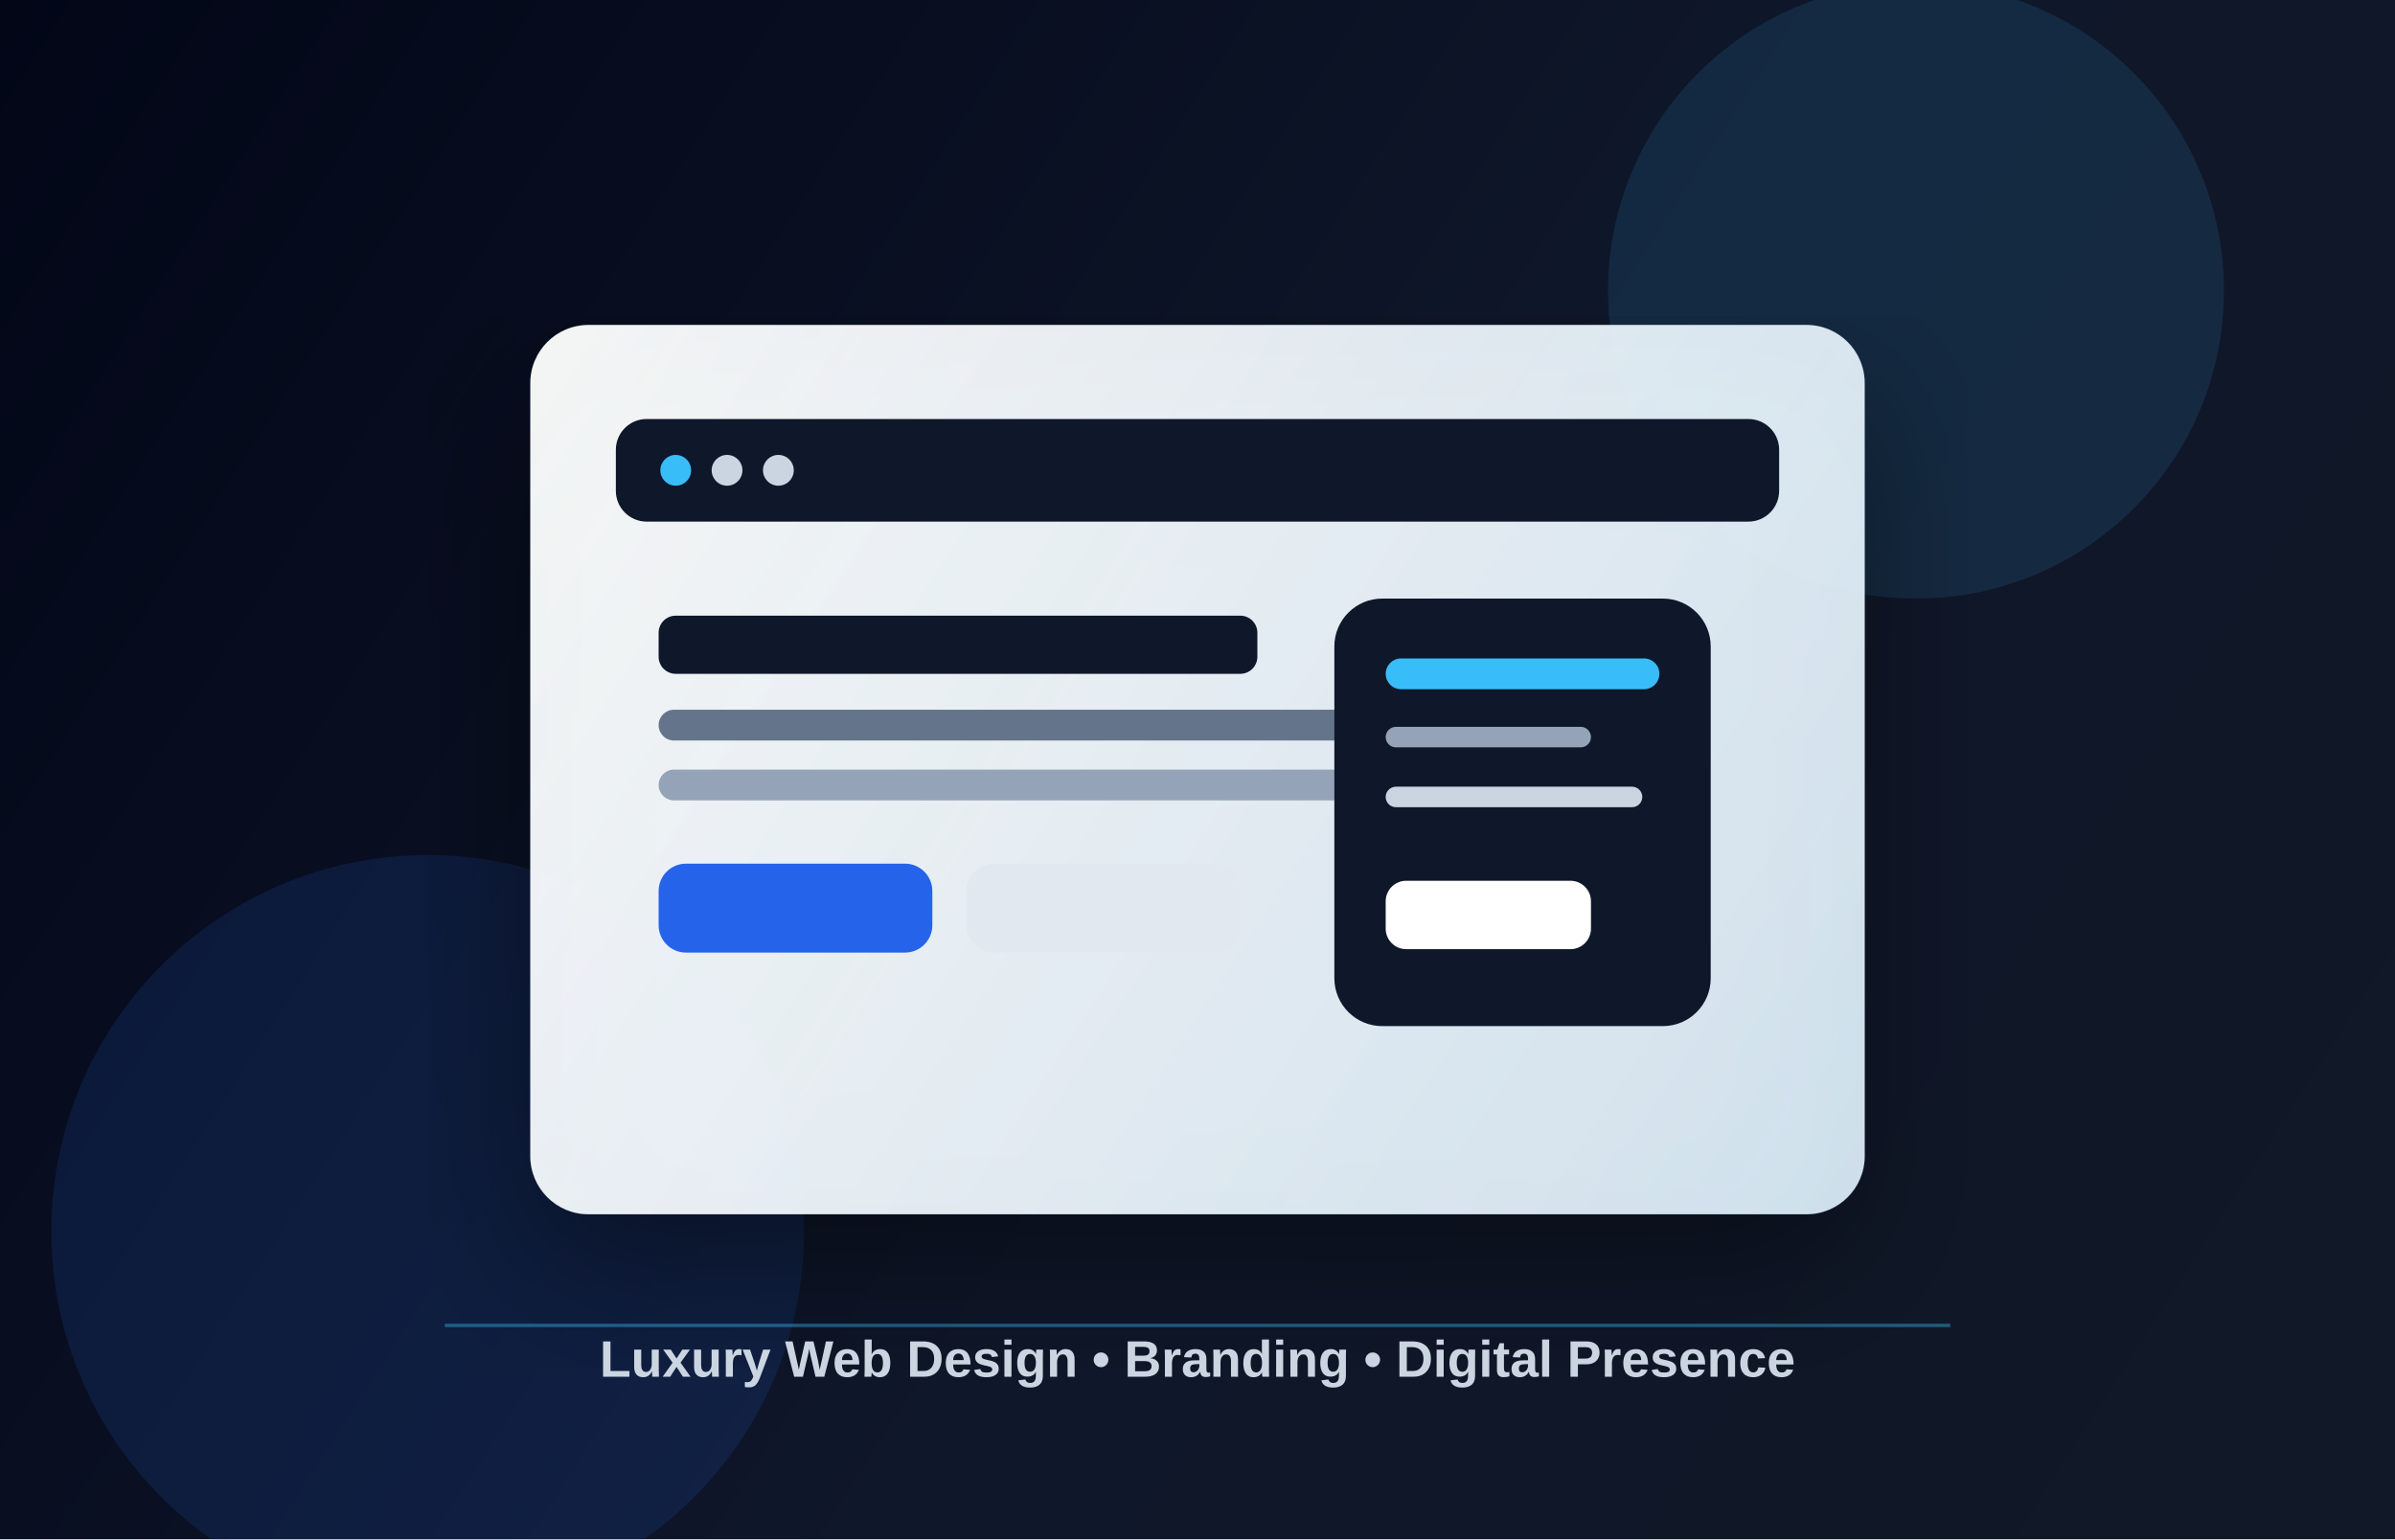
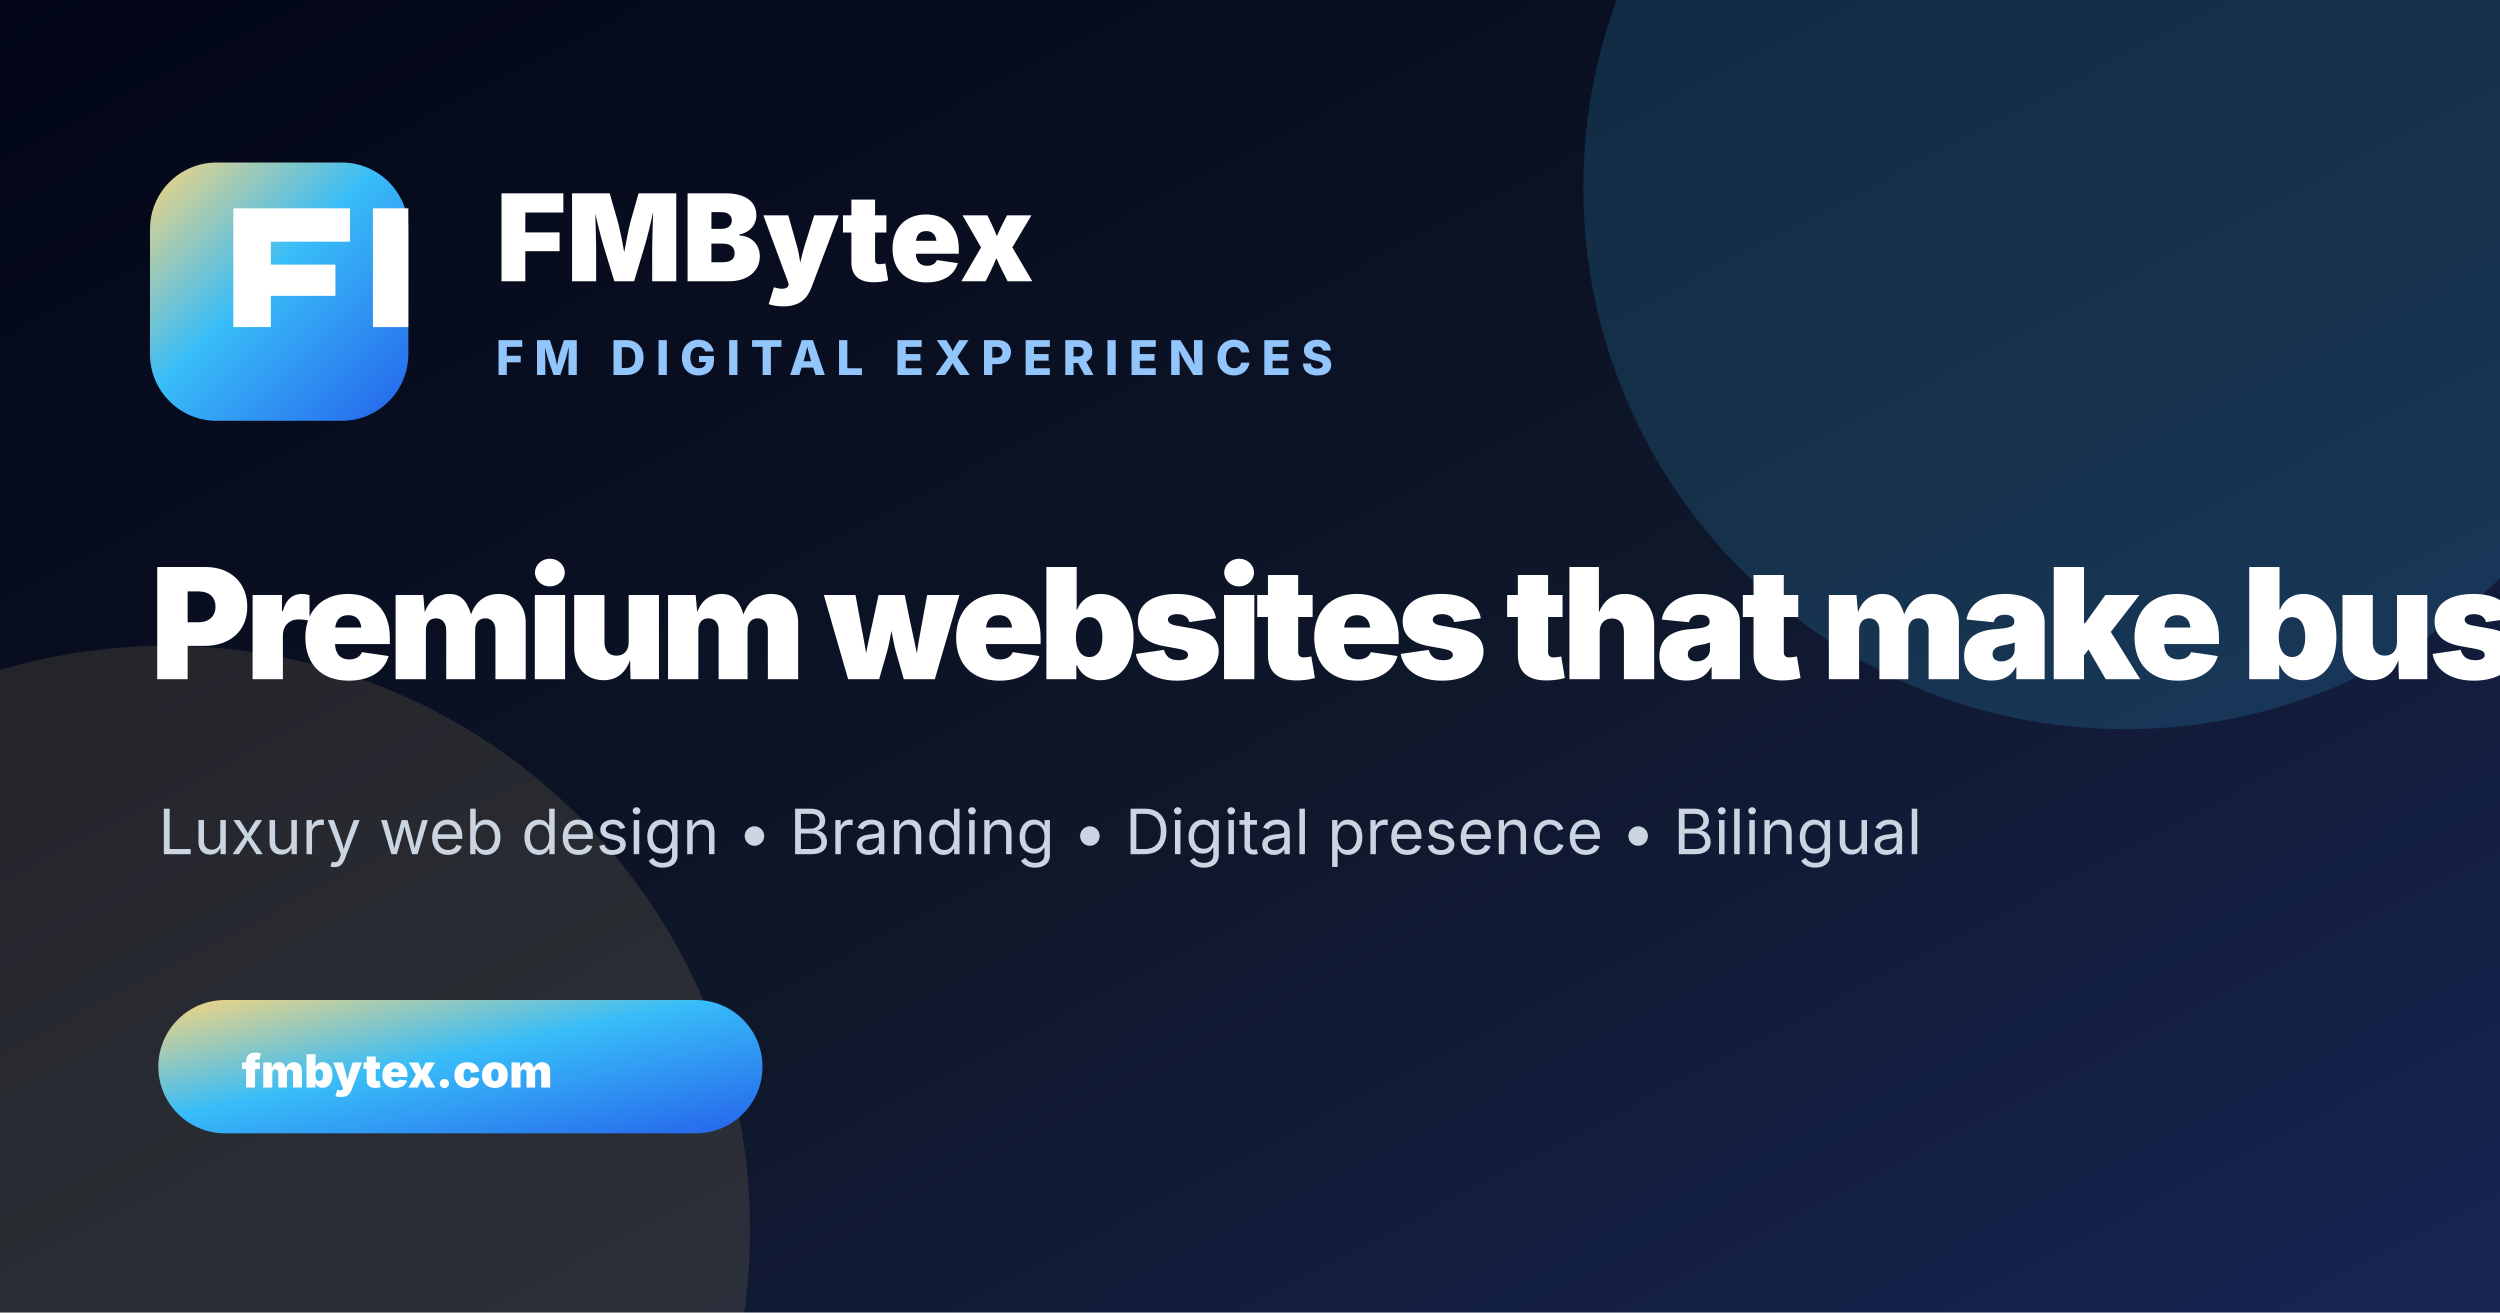
- <svg xmlns="http://www.w3.org/2000/svg" width="1400" height="900" viewBox="0 0 1400 900" fill="none">
+ <svg xmlns="http://www.w3.org/2000/svg" width="1200" height="630" viewBox="0 0 1200 630">
  <defs>
-     <linearGradient id="bg" x1="0" y1="0" x2="1400" y2="900" gradientUnits="userSpaceOnUse">
-       <stop stop-color="#020617" />
-       <stop offset="0.55" stop-color="#0F172A" />
-       <stop offset="1" stop-color="#111827" />
+     <linearGradient id="bg" x1="0" y1="0" x2="1" y2="1">
+       <stop offset="0" stop-color="#020617" />
+       <stop offset=".55" stop-color="#0f172a" />
+       <stop offset="1" stop-color="#172554" />
    </linearGradient>
-     <linearGradient id="card" x1="320" y1="210" x2="1090" y2="710" gradientUnits="userSpaceOnUse">
-       <stop stop-color="#FFFFFF" stop-opacity="0.95" />
-       <stop offset="1" stop-color="#E0F2FE" stop-opacity="0.9" />
+     <linearGradient id="g" x1="0" y1="0" x2="1" y2="1">
+       <stop offset="0" stop-color="#f8d57e" />
+       <stop offset=".45" stop-color="#38bdf8" />
+       <stop offset="1" stop-color="#2563eb" />
    </linearGradient>
-     <filter id="shadow" x="250" y="150" width="900" height="650" filterUnits="userSpaceOnUse">
-       <feDropShadow dx="0" dy="35" stdDeviation="45" flood-color="#000000" flood-opacity="0.45" />
-     </filter>
  </defs>
-   <rect width="1400" height="900" fill="url(#bg)" />
-   <circle cx="1120" cy="170" r="180" fill="#38BDF8" opacity="0.12" />
-   <circle cx="250" cy="720" r="220" fill="#2563EB" opacity="0.14" />
-   <rect x="310" y="190" width="780" height="520" rx="34" fill="url(#card)" filter="url(#shadow)" />
-   <rect x="360" y="245" width="680" height="60" rx="18" fill="#0F172A" />
-   <circle cx="395" cy="275" r="9" fill="#38BDF8" />
-   <circle cx="425" cy="275" r="9" fill="#CBD5E1" />
-   <circle cx="455" cy="275" r="9" fill="#CBD5E1" />
-   <rect x="385" y="360" width="350" height="34" rx="10" fill="#0F172A" />
-   <rect x="385" y="415" width="500" height="18" rx="9" fill="#64748B" />
-   <rect x="385" y="450" width="430" height="18" rx="9" fill="#94A3B8" />
-   <rect x="385" y="505" width="160" height="52" rx="16" fill="#2563EB" />
-   <rect x="565" y="505" width="160" height="52" rx="16" fill="#E2E8F0" />
-   <rect x="780" y="350" width="220" height="250" rx="28" fill="#0F172A" />
-   <rect x="810" y="385" width="160" height="18" rx="9" fill="#38BDF8" />
-   <rect x="810" y="425" width="120" height="12" rx="6" fill="#94A3B8" />
-   <rect x="810" y="460" width="150" height="12" rx="6" fill="#CBD5E1" />
-   <rect x="810" y="515" width="120" height="40" rx="12" fill="#FFFFFF" />
-   <path d="M260 775H1140" stroke="#38BDF8" stroke-opacity="0.4" stroke-width="2" />
-   <text x="700" y="805" text-anchor="middle" fill="#CBD5E1" font-family="Arial" font-size="30" font-weight="700">Luxury Web Design • Branding • Digital Presence</text>
+   <rect width="1200" height="630" fill="url(#bg)" />
+   <circle cx="1020" cy="90" r="260" fill="#38bdf8" opacity=".16" />
+   <circle cx="80" cy="590" r="280" fill="#f8d57e" opacity=".12" />
+   <rect x="72" y="78" width="124" height="124" rx="32" fill="url(#g)" />
+   <path d="M112 157V100h56v16h-38v11h31v15h-31v15h-18Zm67 0v-57h17v57h-17Z" fill="#fff" />
+   <text x="238" y="135" font-family="Poppins, Inter, Arial" font-size="58" font-weight="900" fill="#fff">FMBytex</text>
+   <text x="238" y="180" font-family="Inter, Arial" font-size="23" font-weight="800" letter-spacing="5" fill="#93c5fd">FM DIGITAL EXPERIENCES</text>
+   <text x="72" y="326" font-family="Poppins, Inter, Arial" font-size="74" font-weight="900" letter-spacing="-3" fill="#fff">Premium websites that make businesses look trusted.</text>
+   <text x="76" y="410" font-family="Inter, Arial" font-size="30" fill="#cbd5e1">Luxury web design • Branding • Digital presence • Bilingual</text>
+   <rect x="76" y="480" width="290" height="64" rx="32" fill="url(#g)" />
+   <text x="116" y="522" font-family="Inter, Arial" font-size="22" font-weight="900" fill="#fff">fmbytex.com</text>
</svg>
